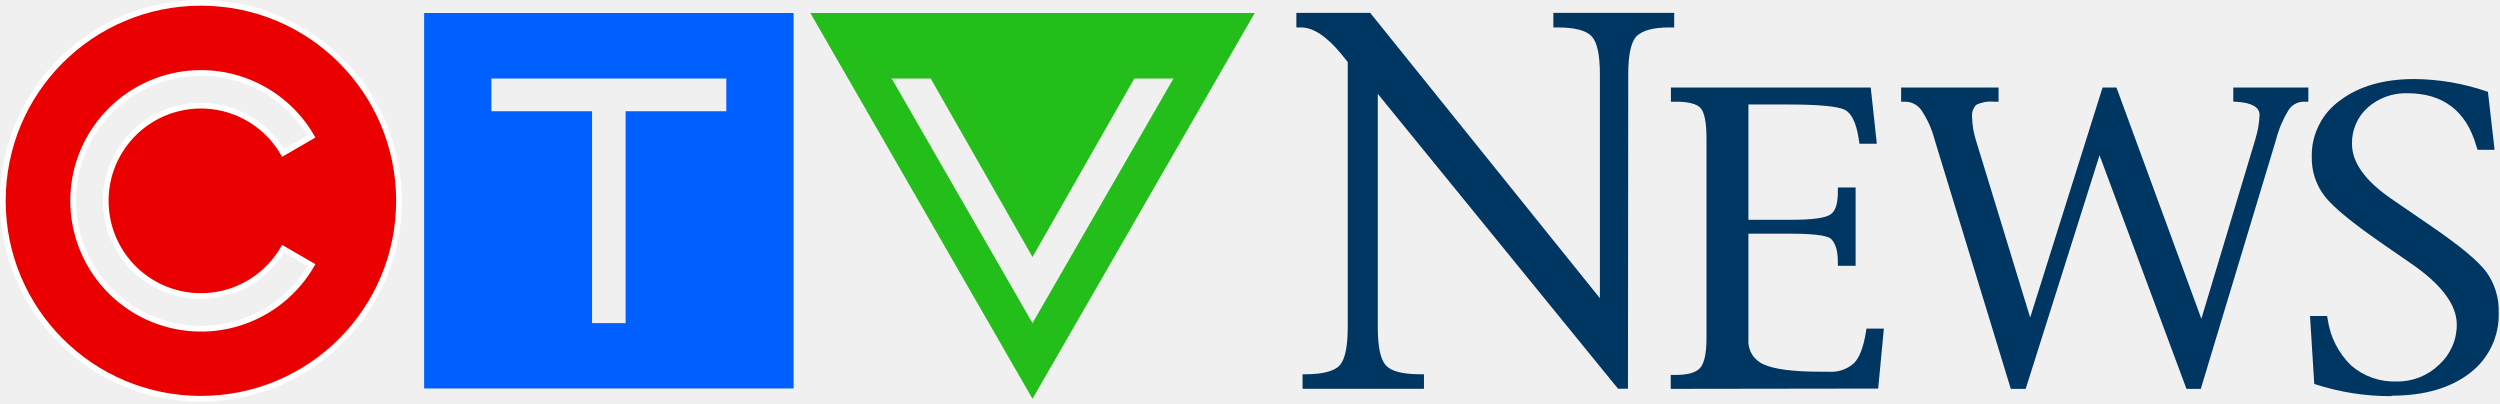
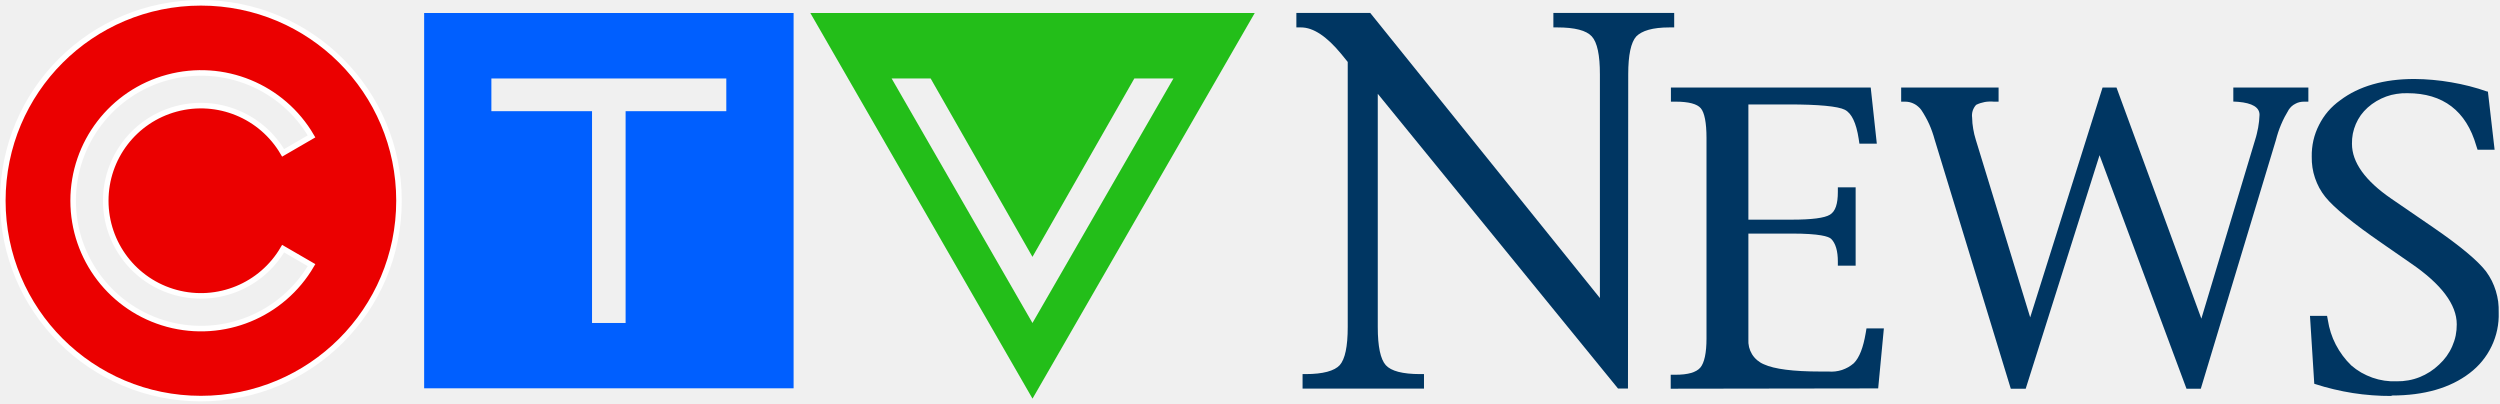
- <svg xmlns="http://www.w3.org/2000/svg" version="1.2" viewBox="0 0 440 71" width="440" height="71">
+ <svg xmlns="http://www.w3.org/2000/svg" version="1.2" viewBox="0 0 496 80" width="496" height="80">
  <style>
- 		.s0 { fill: #eb0000;stroke: #ffffff;stroke-miterlimit:10 } 
+ 		.s0 { fill: #eb0000;stroke: #ffffff;stroke-miterlimit:10;stroke-width: 1.1 } 
		.s1 { fill: #005fff } 
		.s2 { fill: #23be19 } 
		.s3 { fill: #003662 } 
	</style>
-   <path fill-rule="evenodd" class="s0" d="m35.36 70.18c-19.28 0-34.86-15.57-34.86-34.84 0-19.27 15.58-34.84 34.86-34.84 19.28 0 34.86 15.57 34.86 34.84 0 19.27-15.58 34.84-34.86 34.84zm14.47-26.4c-3.81 6.54-11.53 9.71-18.84 7.74-7.31-1.97-12.38-8.6-12.38-16.17 0-7.57 5.07-14.2 12.38-16.17 7.31-1.97 15.03 1.2 18.84 7.74l5-2.9c-5.12-8.79-15.5-13.05-25.32-10.4-9.82 2.65-16.64 11.56-16.64 21.73 0 10.17 6.82 19.08 16.64 21.73 9.82 2.65 20.2-1.61 25.32-10.4z" />
-   <path fill-rule="evenodd" class="s1" d="m74.65 2.29h65.02v66.08h-65.02zm11.83 11.53v5.76h17.72v37.29h5.91v-37.29h17.72v-5.76z" />
-   <path fill-rule="evenodd" class="s2" d="m142.62 2.29h78.21l-39.11 67.9zm57.02 11.53l-17.92 31.41-17.92-31.41h-6.87l24.79 43.05 24.81-43.05z" />
-   <path class="s3" d="m294.05 68.44v-2.45h0.85q3.25 0 4.34-1.25c0.72-0.83 1.1-2.58 1.1-5.15v-35.29c0-2.7-0.35-4.47-1-5.24-0.65-0.77-2.15-1.16-4.41-1.16h-0.85v-2.49h35.17l1.07 9.89h-3.06l-0.13-0.88q-0.65-4.19-2.45-5.1c-1.2-0.6-4.57-0.93-9.91-0.93h-7.05v20.29h7.62c3.51 0 5.78-0.29 6.74-0.88 0.96-0.59 1.38-1.9 1.38-4v-0.81h3.13v13.79h-3.13v-0.72q0-2.82-1.18-4c-0.43-0.42-2-0.93-6.94-0.93h-7.62v18.61q-0.05 0.69 0.11 1.37 0.17 0.67 0.53 1.27 0.37 0.59 0.9 1.04 0.53 0.45 1.17 0.72c1.85 0.85 5.2 1.28 9.94 1.28h1.43q0.6 0.05 1.21-0.02 0.6-0.07 1.18-0.26 0.57-0.19 1.1-0.49 0.52-0.3 0.98-0.7c1-1 1.66-2.77 2.1-5.32l0.13-0.8h3.06l-1 10.56z" />
-   <path class="s3" d="m387.34 68.44h-2.52l-15.3-41.11-13 41.11h-2.62l-13.41-43.87q-0.18-0.7-0.42-1.37-0.24-0.68-0.53-1.34-0.3-0.65-0.65-1.28-0.35-0.63-0.75-1.22-0.24-0.34-0.56-0.61-0.31-0.27-0.68-0.46-0.37-0.19-0.77-0.29-0.4-0.1-0.82-0.1h-0.71v-2.49h17.15v2.49h-0.85q-0.4-0.04-0.8-0.02-0.4 0.01-0.79 0.08-0.39 0.08-0.77 0.2-0.38 0.12-0.74 0.3-0.21 0.22-0.36 0.49-0.15 0.26-0.25 0.56-0.09 0.29-0.11 0.59-0.03 0.31 0.01 0.61 0.01 0.5 0.06 0.99 0.05 0.49 0.13 0.98 0.08 0.49 0.2 0.97 0.11 0.49 0.26 0.96l9.57 31.28 12.74-40.48h2.45l14.94 40.7 9.46-31.46q0.17-0.54 0.3-1.09 0.14-0.54 0.24-1.1 0.09-0.55 0.16-1.12 0.06-0.56 0.08-1.12 0-1.97-3.79-2.29l-0.83-0.05v-2.47h13.21v2.49h-0.78q-0.4 0-0.78 0.09-0.38 0.09-0.73 0.28-0.35 0.18-0.65 0.45-0.29 0.26-0.51 0.59-0.38 0.62-0.72 1.27-0.33 0.65-0.62 1.32-0.28 0.67-0.51 1.36-0.23 0.69-0.41 1.4z" />
-   <path class="s3" d="m420.9 69.72q-1.71 0.01-3.41-0.12-1.71-0.13-3.4-0.39-1.69-0.27-3.35-0.67-1.66-0.39-3.29-0.92l-0.14-0.05-0.75-11.95h3l0.14 0.72q0.17 1.14 0.52 2.23 0.35 1.09 0.88 2.11 0.53 1.02 1.21 1.94 0.68 0.92 1.51 1.72 0.82 0.71 1.77 1.26 0.94 0.54 1.96 0.9 1.03 0.36 2.11 0.52 1.07 0.16 2.16 0.12 1.03 0.02 2.05-0.17 1.01-0.18 1.97-0.56 0.96-0.38 1.83-0.94 0.87-0.56 1.61-1.28 0.74-0.67 1.33-1.48 0.58-0.82 0.98-1.73 0.41-0.92 0.61-1.9 0.2-0.98 0.19-1.98c0-3.47-2.72-7.08-8.08-10.75l-5.15-3.56c-5-3.46-8.34-6.18-9.9-8.11q-0.6-0.75-1.06-1.59-0.45-0.84-0.76-1.74-0.31-0.91-0.45-1.86-0.14-0.94-0.12-1.9-0.03-1.45 0.29-2.87 0.33-1.42 0.98-2.71 0.65-1.3 1.6-2.41 0.95-1.1 2.13-1.94c3.3-2.49 7.69-3.75 13.05-3.75q1.63 0.01 3.26 0.16 1.63 0.14 3.24 0.42 1.61 0.28 3.19 0.68 1.59 0.41 3.13 0.95h0.13l1.18 10.25h-3l-0.22-0.69c-1.77-6.16-5.85-9.27-12.12-9.27q-0.96-0.03-1.9 0.12-0.94 0.14-1.84 0.47-0.9 0.32-1.72 0.81-0.83 0.49-1.54 1.13-0.67 0.6-1.2 1.33-0.52 0.73-0.88 1.56-0.36 0.83-0.53 1.71-0.17 0.89-0.15 1.79c0 3.26 2.32 6.5 6.91 9.65l7.45 5.11c4.66 3.21 7.77 5.79 9.23 7.7q0.57 0.78 1.01 1.64 0.43 0.87 0.71 1.79 0.29 0.93 0.42 1.89 0.12 0.95 0.09 1.92 0.05 1.54-0.27 3.05-0.32 1.52-0.99 2.91-0.67 1.39-1.65 2.59-0.98 1.19-2.21 2.12c-3.4 2.61-8 3.94-13.71 3.94" />
-   <path class="s3" d="m243.9 64.3q-1.41-1.59-1.41-6.7v-41.08l42.29 51.9h1.74l0.05-55.32q0-5.12 1.42-6.69c1-1 2.83-1.58 5.85-1.58h0.82v-2.56h-21.27v2.56h0.68q4.65 0 6.08 1.58 1.44 1.57 1.43 6.69v39.38l-40.42-50.21h-13v2.56h0.81q3.23-0.01 7.09 4.67l1.14 1.41v46.69q0 5.11-1.41 6.7c-0.93 1-2.92 1.57-6 1.57h-0.54v2.56h21.37v-2.56h-0.72q-4.58-0.01-6-1.57z" />
+   <path fill-rule="evenodd" class="s0" d="m39.86 79.08c-21.73 0-39.3-17.55-39.3-39.26 0-21.71 17.57-39.26 39.3-39.26 21.73 0 39.3 17.55 39.3 39.26 0 21.71-17.57 39.26-39.3 39.26zm16.31-29.75c-4.29 7.37-13 10.94-21.24 8.72-8.24-2.22-13.95-9.69-13.95-18.22 0-8.53 5.71-16 13.95-18.22 8.24-2.22 16.95 1.35 21.24 8.72l5.64-3.27c-5.77-9.9-17.47-14.7-28.54-11.71-11.07 2.98-18.76 13.02-18.76 24.48 0 11.46 7.69 21.5 18.76 24.49 11.07 2.98 22.77-1.82 28.54-11.72z" />
+   <path fill-rule="evenodd" class="s1" d="m84.15 2.58h73.3v74.46h-73.3zm13.34 12.99v6.49h19.97v42.02h6.66v-42.02h19.98v-6.49z" />
+   <path fill-rule="evenodd" class="s2" d="m160.77 2.58h88.17l-44.09 76.51zm64.28 12.99l-20.21 35.39-20.2-35.39h-7.74l27.94 48.51 27.97-48.51z" />
+   <path class="s3" d="m331.47 77.12v-2.77h0.96q3.67 0 4.9-1.4c0.81-0.94 1.24-2.91 1.24-5.81v-39.76c0-3.04-0.4-5.04-1.13-5.9-0.73-0.87-2.43-1.31-4.97-1.31h-0.96v-2.81h39.64l1.21 11.15h-3.45l-0.15-0.99q-0.73-4.73-2.76-5.75c-1.35-0.68-5.15-1.05-11.17-1.05h-7.95v22.86h8.59c3.96 0 6.52-0.32 7.6-0.99 1.08-0.66 1.56-2.14 1.56-4.51v-0.91h3.53v15.54h-3.53v-0.81q0-3.18-1.33-4.51c-0.49-0.47-2.26-1.05-7.83-1.05h-8.59v20.97q-0.05 0.78 0.13 1.55 0.19 0.75 0.6 1.43 0.41 0.66 1.01 1.17 0.6 0.51 1.32 0.81c2.08 0.96 5.86 1.44 11.2 1.44h1.62q0.67 0.06 1.36-0.02 0.68-0.08 1.33-0.29 0.64-0.22 1.24-0.55 0.59-0.34 1.11-0.79c1.12-1.13 1.87-3.12 2.36-6l0.15-0.9h3.45l-1.13 11.9z" />
+   <path class="s3" d="m436.64 77.12h-2.84l-17.25-46.33-14.65 46.33h-2.96l-15.11-49.44q-0.21-0.78-0.48-1.54-0.27-0.77-0.6-1.51-0.33-0.73-0.73-1.44-0.39-0.71-0.84-1.38-0.27-0.38-0.64-0.68-0.34-0.31-0.76-0.52-0.42-0.22-0.87-0.33-0.45-0.11-0.92-0.11h-0.8v-2.81h19.33v2.81h-0.96q-0.45-0.05-0.9-0.02-0.45 0.01-0.89 0.09-0.44 0.09-0.87 0.22-0.43 0.14-0.83 0.34-0.24 0.25-0.41 0.55-0.17 0.3-0.28 0.63-0.1 0.33-0.13 0.67-0.03 0.35 0.02 0.69 0.01 0.56 0.06 1.11 0.06 0.55 0.15 1.1 0.09 0.56 0.22 1.1 0.13 0.55 0.3 1.08l10.79 35.24 14.36-45.61h2.76l16.84 45.86 10.66-35.45q0.2-0.6 0.34-1.22 0.16-0.61 0.27-1.24 0.1-0.62 0.18-1.26 0.07-0.64 0.09-1.27 0-2.22-4.27-2.58l-0.93-0.05v-2.79h14.89v2.81h-0.88q-0.45 0-0.88 0.1-0.43 0.1-0.82 0.32-0.4 0.2-0.74 0.5-0.32 0.3-0.57 0.67-0.43 0.7-0.81 1.43-0.38 0.73-0.7 1.49-0.32 0.75-0.58 1.53-0.26 0.78-0.46 1.58z" />
+   <path class="s3" d="m474.47 78.56q-1.93 0.01-3.84-0.14-1.93-0.14-3.84-0.44-1.9-0.3-3.77-0.75-1.88-0.44-3.71-1.04l-0.16-0.05-0.85-13.47h3.39l0.15 0.81q0.2 1.29 0.59 2.51 0.39 1.23 0.99 2.38 0.6 1.15 1.37 2.19 0.76 1.03 1.7 1.94 0.92 0.8 1.99 1.42 1.06 0.6 2.21 1.01 1.16 0.41 2.38 0.59 1.21 0.18 2.44 0.13 1.16 0.02 2.31-0.19 1.14-0.2 2.22-0.63 1.08-0.43 2.06-1.06 0.98-0.63 1.82-1.44 0.83-0.76 1.49-1.67 0.66-0.92 1.11-1.95 0.46-1.04 0.69-2.14 0.22-1.11 0.21-2.23c0-3.91-3.06-7.98-9.11-12.11l-5.8-4.02c-5.64-3.89-9.4-6.96-11.16-9.13q-0.68-0.85-1.2-1.8-0.5-0.94-0.85-1.96-0.35-1.02-0.51-2.09-0.16-1.06-0.14-2.14-0.03-1.64 0.33-3.24 0.37-1.6 1.11-3.05 0.73-1.46 1.8-2.72 1.07-1.23 2.4-2.18c3.72-2.81 8.67-4.23 14.71-4.23q1.84 0.01 3.68 0.18 1.83 0.16 3.65 0.48 1.81 0.31 3.59 0.76 1.8 0.46 3.53 1.07h0.15l1.33 11.55h-3.38l-0.25-0.77c-2-6.95-6.6-10.45-13.66-10.45q-1.09-0.03-2.15 0.14-1.05 0.15-2.07 0.52-1.01 0.37-1.94 0.92-0.93 0.55-1.73 1.27-0.76 0.68-1.36 1.5-0.58 0.82-0.99 1.76-0.4 0.93-0.6 1.92-0.19 1.01-0.17 2.02c0 3.67 2.62 7.32 7.79 10.87l8.4 5.76c5.26 3.62 8.76 6.53 10.41 8.68q0.64 0.88 1.14 1.85 0.48 0.98 0.8 2.01 0.32 1.05 0.47 2.13 0.13 1.07 0.1 2.17 0.06 1.73-0.3 3.43-0.36 1.71-1.12 3.28-0.75 1.57-1.86 2.92-1.1 1.34-2.49 2.39c-3.83 2.94-9.02 4.44-15.46 4.44" />
+   <path class="s3" d="m274.94 72.45q-1.59-1.79-1.59-7.55v-46.29l47.67 58.48h1.97l0.05-62.33q0-5.77 1.6-7.54c1.13-1.12 3.19-1.78 6.6-1.78h0.92v-2.88h-23.97v2.88h0.76q5.24 0 6.86 1.78 1.62 1.77 1.61 7.54v44.37l-45.57-56.57h-14.65v2.88h0.91q3.64-0.01 7.99 5.26l1.29 1.59v52.61q0 5.76-1.59 7.55c-1.05 1.13-3.29 1.77-6.76 1.77h-0.61v2.88h24.09v-2.88h-0.81q-5.17-0.01-6.77-1.77z" />
</svg>
